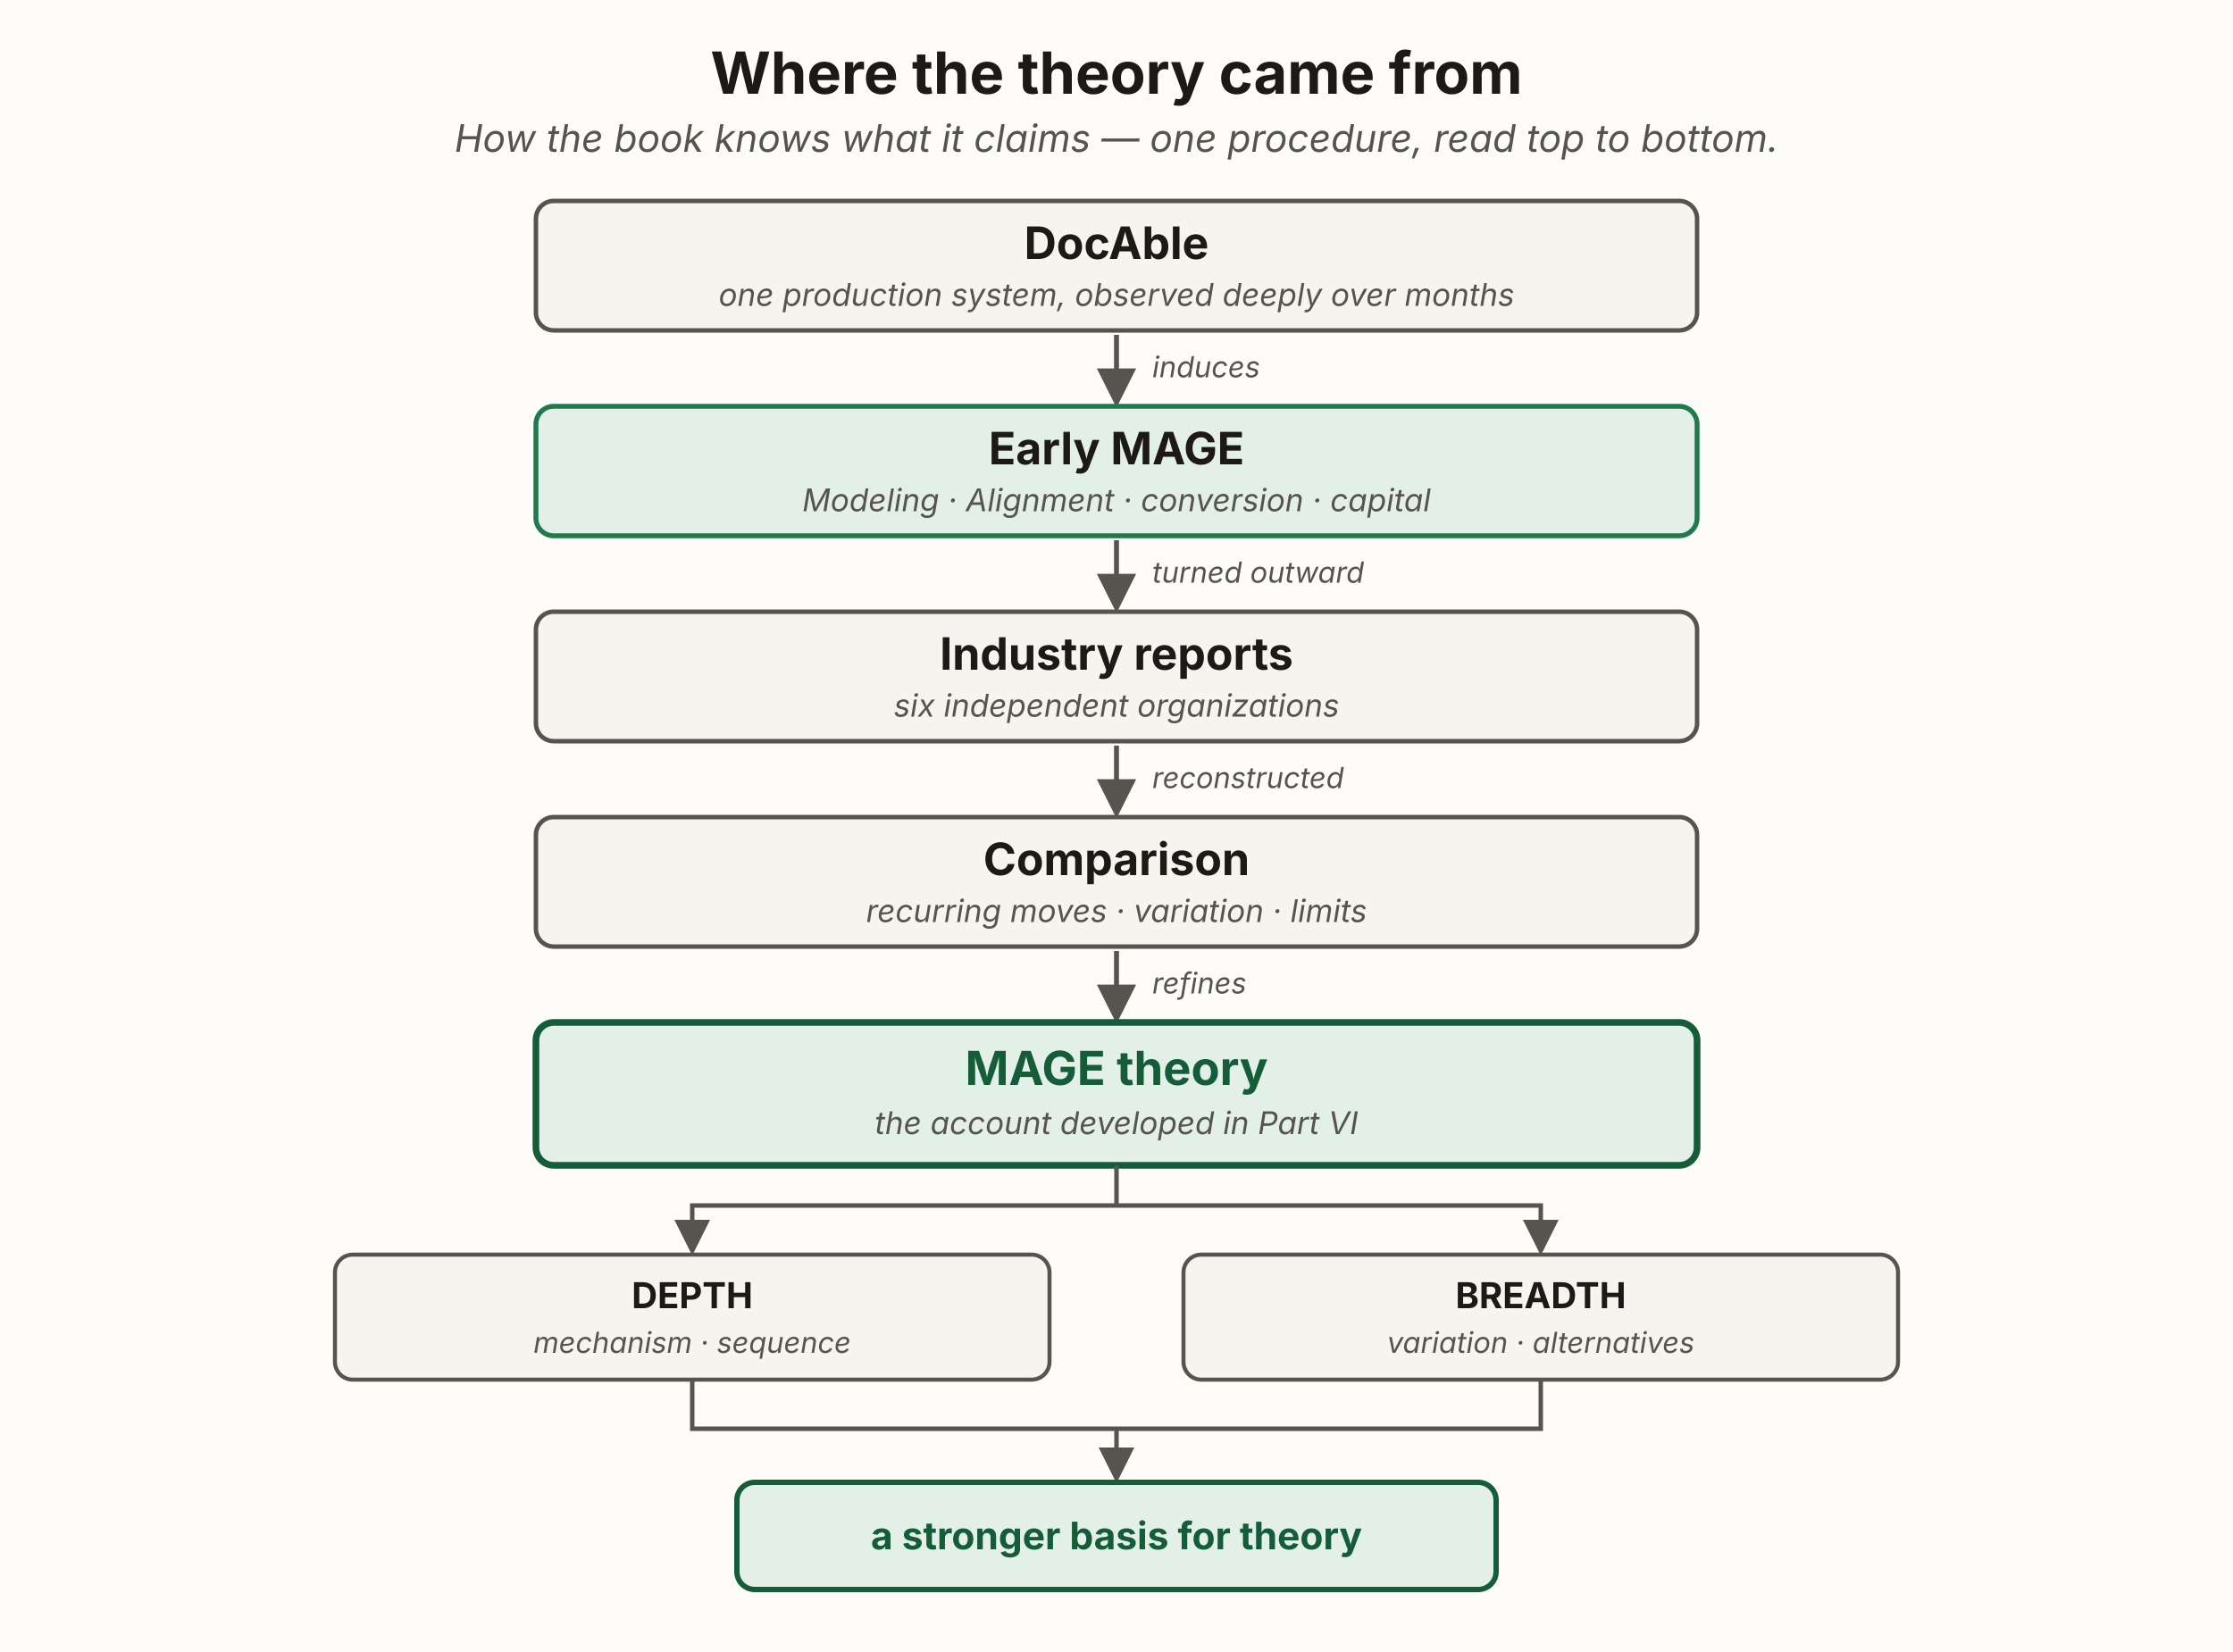
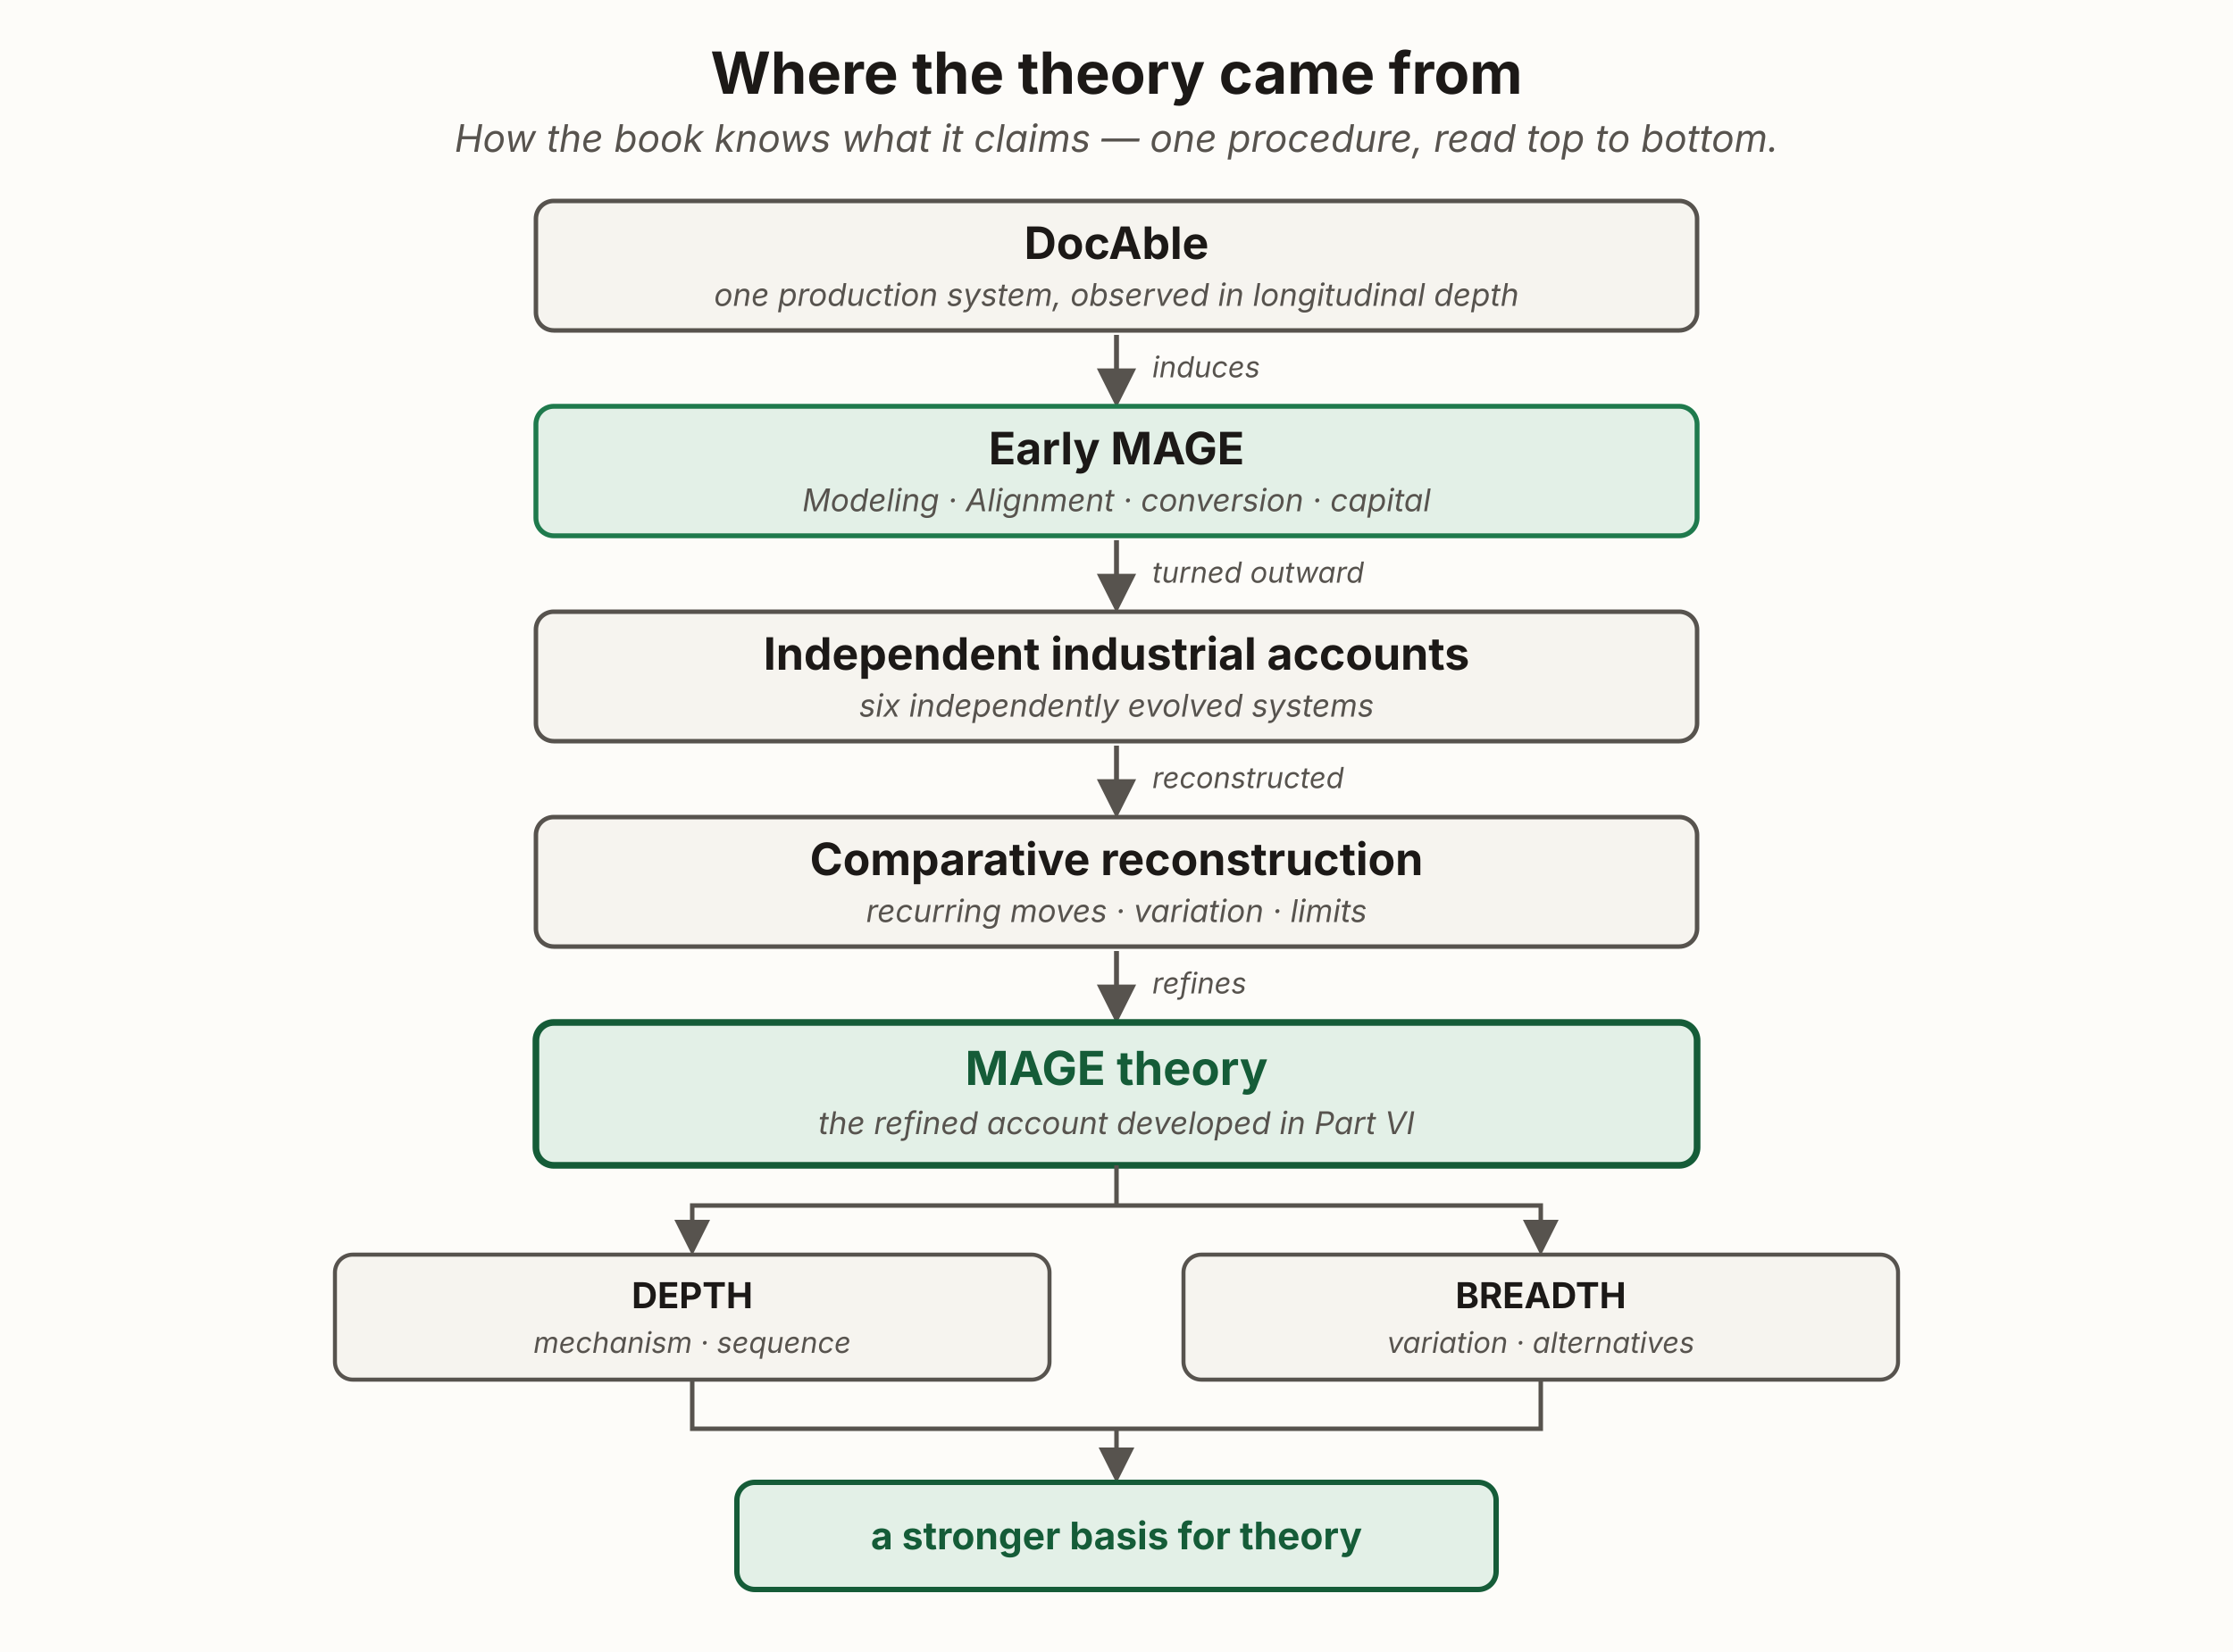
<svg xmlns="http://www.w3.org/2000/svg" viewBox="0 0 1000 740" width="1000" height="740" role="group" aria-labelledby="raTitle raDesc" font-family="'Source Sans 3', -apple-system, 'Segoe UI', sans-serif">
  <defs>
    <marker id="ra-ah" viewBox="0 0 10 10" refX="8.5" refY="5" markerWidth="8" markerHeight="8" orient="auto">
      <path d="M0,0 L10,5 L0,10 z" fill="#57534e" />
    </marker>
  </defs>
  <rect x="0" y="0" width="1000" height="740" fill="#fdfcf9" />
  <text x="500" y="42" text-anchor="middle" font-size="26" font-weight="700" fill="#1c1917">Where the theory came from</text>
  <text x="500" y="68" text-anchor="middle" font-size="17" font-style="italic" fill="#57534e">How the book knows what it claims — one procedure, read top to bottom.</text>
  <g stroke="#57534e" stroke-width="2.2" fill="none">
    <line x1="500" y1="150" x2="500" y2="180" marker-end="url(#ra-ah)" />
    <line x1="500" y1="242" x2="500" y2="272" marker-end="url(#ra-ah)" />
    <line x1="500" y1="334" x2="500" y2="364" marker-end="url(#ra-ah)" />
    <line x1="500" y1="426" x2="500" y2="456" marker-end="url(#ra-ah)" />
  </g>
  <g font-size="13" font-style="italic" fill="#57534e" text-anchor="start">
    <text x="516" y="169">induces</text>
    <text x="516" y="261">turned outward</text>
    <text x="516" y="353">reconstructed</text>
    <text x="516" y="445">refines</text>
  </g>
  <rect x="240" y="90" width="520" height="58" rx="8" fill="#f6f4ef" stroke="#57534e" stroke-width="2" />
  <text x="500" y="116" text-anchor="middle" font-size="20" font-weight="700" fill="#1c1917">DocAble</text>
-   <text x="500" y="137" text-anchor="middle" font-size="14" font-style="italic" fill="#57534e">one production system, observed deeply over months</text>
+   <text x="500" y="137" text-anchor="middle" font-size="14" font-style="italic" fill="#57534e">one production system, observed in longitudinal depth</text>
  <rect x="240" y="182" width="520" height="58" rx="8" fill="#e3f0e7" stroke="#1f7a4d" stroke-width="2.2" />
  <text x="500" y="208" text-anchor="middle" font-size="20" font-weight="700" fill="#1c1917">Early MAGE</text>
  <text x="500" y="229" text-anchor="middle" font-size="14" font-style="italic" fill="#57534e">Modeling · Alignment · conversion · capital</text>
  <rect x="240" y="274" width="520" height="58" rx="8" fill="#f6f4ef" stroke="#57534e" stroke-width="2" />
-   <text x="500" y="300" text-anchor="middle" font-size="20" font-weight="700" fill="#1c1917">Industry reports</text>
-   <text x="500" y="321" text-anchor="middle" font-size="14" font-style="italic" fill="#57534e">six independent organizations</text>
+   <text x="500" y="300" text-anchor="middle" font-size="20" font-weight="700" fill="#1c1917">Independent industrial accounts</text>
+   <text x="500" y="321" text-anchor="middle" font-size="14" font-style="italic" fill="#57534e">six independently evolved systems</text>
  <rect x="240" y="366" width="520" height="58" rx="8" fill="#f6f4ef" stroke="#57534e" stroke-width="2" />
-   <text x="500" y="392" text-anchor="middle" font-size="20" font-weight="700" fill="#1c1917">Comparison</text>
+   <text x="500" y="392" text-anchor="middle" font-size="20" font-weight="700" fill="#1c1917">Comparative reconstruction</text>
  <text x="500" y="413" text-anchor="middle" font-size="14" font-style="italic" fill="#57534e">recurring moves · variation · limits</text>
  <rect x="240" y="458" width="520" height="64" rx="8" fill="#e3f0e7" stroke="#155c38" stroke-width="3" />
  <text x="500" y="486" text-anchor="middle" font-size="21" font-weight="700" fill="#155c38">MAGE theory</text>
-   <text x="500" y="508" text-anchor="middle" font-size="14" font-style="italic" fill="#57534e">the account developed in Part VI</text>
+   <text x="500" y="508" text-anchor="middle" font-size="14" font-style="italic" fill="#57534e">the refined account developed in Part VI</text>
  <g stroke="#57534e" stroke-width="2" fill="none">
    <line x1="500" y1="522" x2="500" y2="540" />
    <path d="M500,540 L310,540 L310,560" marker-end="url(#ra-ah)" />
    <path d="M500,540 L690,540 L690,560" marker-end="url(#ra-ah)" />
  </g>
  <rect x="150" y="562" width="320" height="56" rx="8" fill="#f6f4ef" stroke="#57534e" stroke-width="1.8" />
  <text x="310" y="586" text-anchor="middle" font-size="16" font-weight="700" fill="#1c1917">DEPTH</text>
  <text x="310" y="606" text-anchor="middle" font-size="13" font-style="italic" fill="#57534e">mechanism · sequence</text>
  <rect x="530" y="562" width="320" height="56" rx="8" fill="#f6f4ef" stroke="#57534e" stroke-width="1.8" />
  <text x="690" y="586" text-anchor="middle" font-size="16" font-weight="700" fill="#1c1917">BREADTH</text>
  <text x="690" y="606" text-anchor="middle" font-size="13" font-style="italic" fill="#57534e">variation · alternatives</text>
  <g stroke="#57534e" stroke-width="2" fill="none">
    <path d="M310,618 L310,640 L500,640" />
    <path d="M690,618 L690,640 L500,640" />
    <line x1="500" y1="640" x2="500" y2="662" marker-end="url(#ra-ah)" />
  </g>
  <rect x="330" y="664" width="340" height="48" rx="8" fill="#e3f0e7" stroke="#155c38" stroke-width="2.4" />
  <text x="500" y="694" text-anchor="middle" font-size="17" font-weight="700" fill="#155c38">a stronger basis for theory</text>
</svg>
